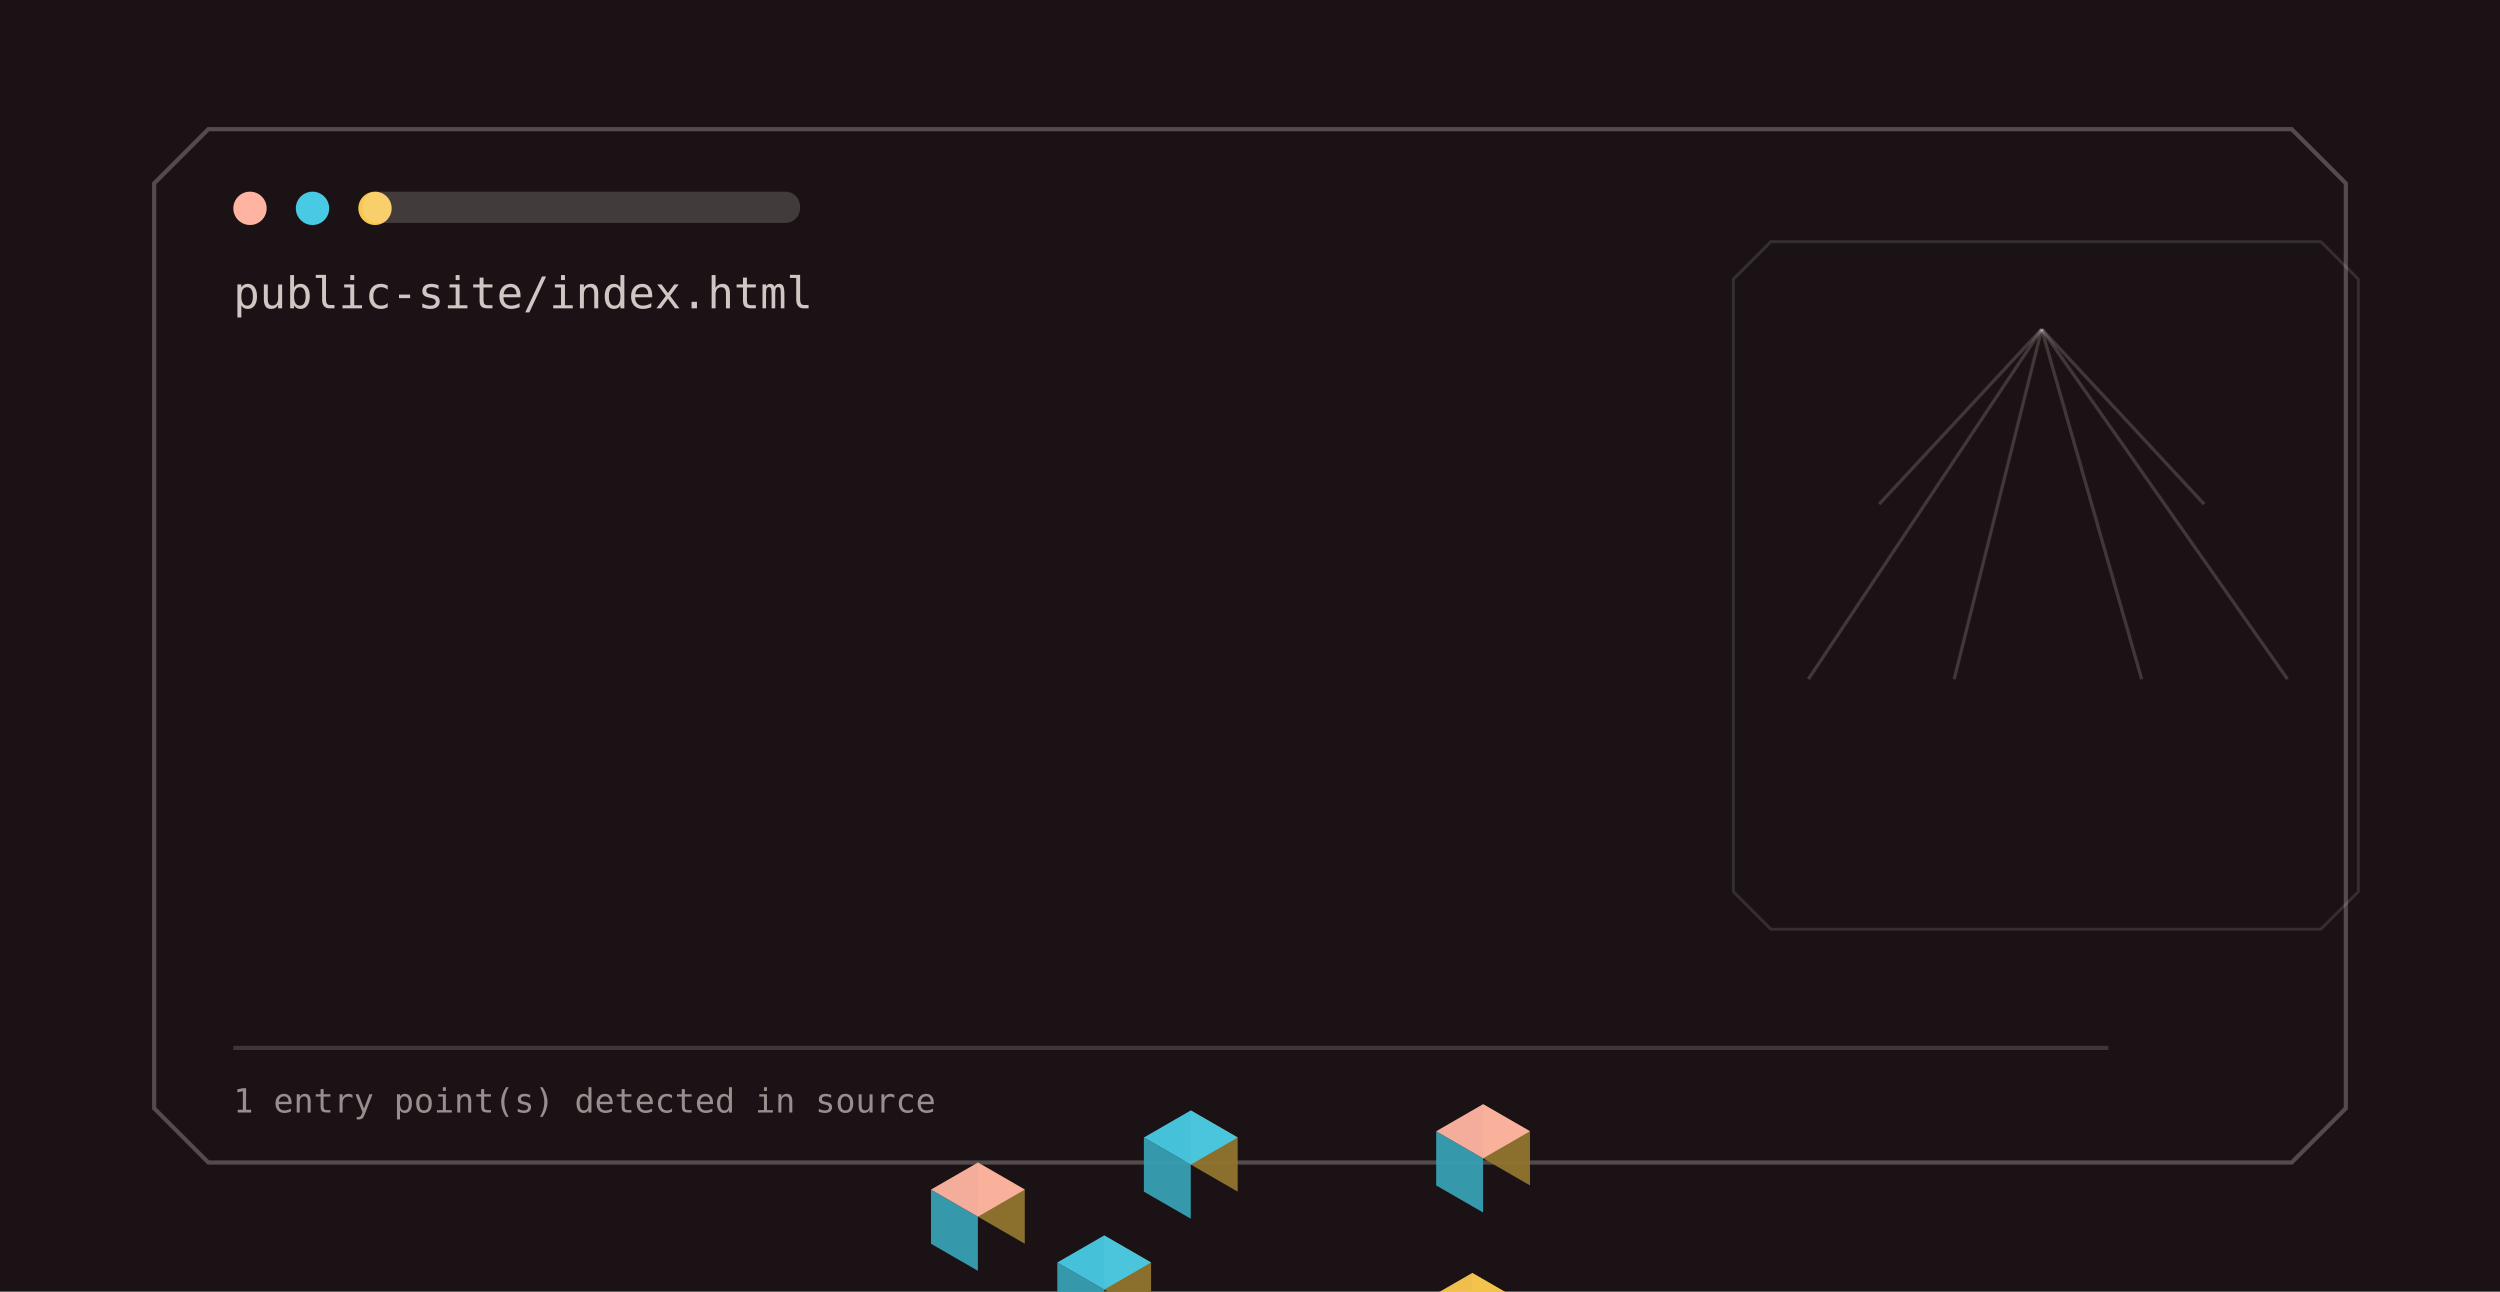
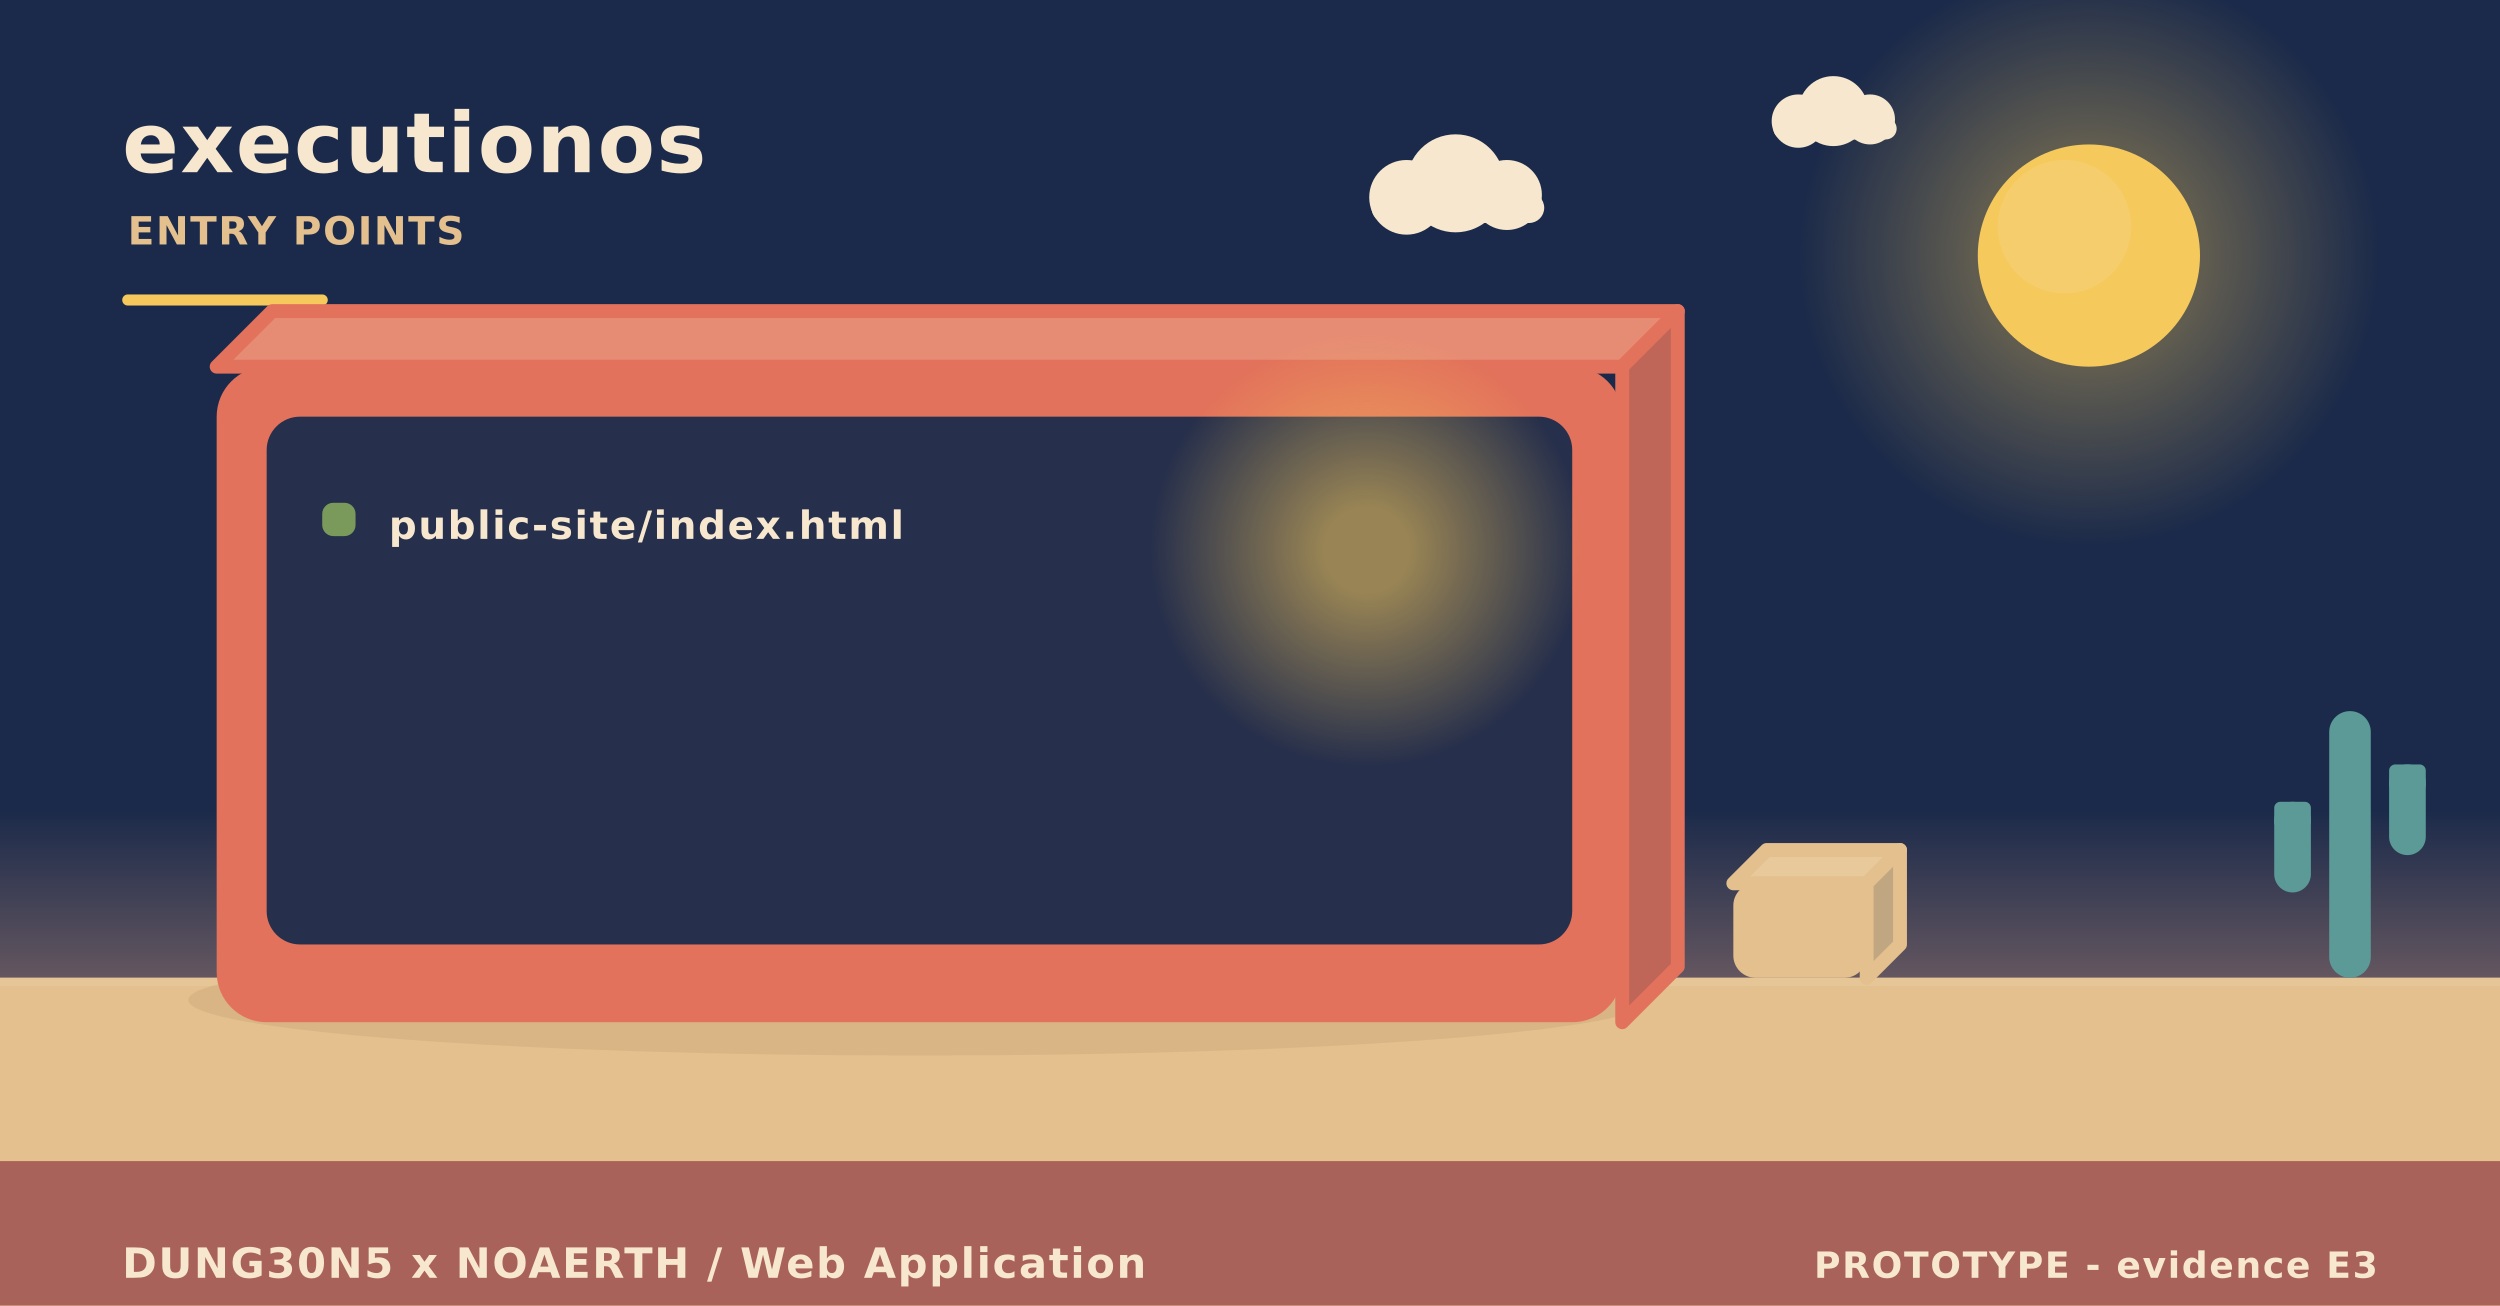
- <svg xmlns="http://www.w3.org/2000/svg" viewBox="0 0 1200 620" width="1200" height="620" role="img" aria-label="executionos command surface">
-   <rect width="1200" height="620" fill="#1a1214" />
-   <defs>
-     <linearGradient id="gt" x1="0" y1="0" x2="1" y2="1">
-       <stop offset="0%" stop-color="#ffb4a2" />
-       <stop offset="100%" stop-color="#48cae4" />
-     </linearGradient>
-   </defs>
-   <path d="M100.00,62.00 H1100.00 L1126.00,88.00 V532.00 L1100.00,558.00 H100.00 L74.00,532.00 V88.00 Z" fill="none" stroke="rgba(253,244,240,0.300)" stroke-width="2.00" opacity="0.85" />
-   <circle cx="120.00" cy="100.00" r="8.00" fill="#ffb4a2" opacity="1.00" />
-   <circle cx="150.00" cy="100.00" r="8.00" fill="#48cae4" opacity="1.00" />
-   <circle cx="180.00" cy="100.00" r="8.00" fill="#f9c74f" opacity="1.00" />
-   <rect x="174.00" y="92.00" width="210.00" height="15.00" rx="7.00" fill="rgba(253,244,240,0.180)" opacity="1.00" />
-   <text x="112" y="148" font-family="ui-monospace,SFMono-Regular,Menlo,monospace" font-size="21" fill="rgba(253,244,240,0.800)">public-site/index.html</text>
-   <path d="M850.00,116.00 H1114.00 L1132.00,134.00 V428.00 L1114.00,446.00 H850.00 L832.00,428.00 V134.00 Z" fill="none" stroke="rgba(253,244,240,0.180)" stroke-width="1.40" opacity="0.70" />
-   <line x1="980.00" y1="158.00" x2="902.00" y2="242.00" stroke="rgba(253,244,240,0.300)" stroke-width="1.60" opacity="0.55" />
-   <line x1="980.00" y1="158.00" x2="1058.00" y2="242.00" stroke="rgba(253,244,240,0.300)" stroke-width="1.60" opacity="0.55" />
-   <line x1="980.00" y1="158.00" x2="868.00" y2="326.00" stroke="rgba(253,244,240,0.300)" stroke-width="1.60" opacity="0.55" />
-   <line x1="980.00" y1="158.00" x2="938.00" y2="326.00" stroke="rgba(253,244,240,0.300)" stroke-width="1.60" opacity="0.55" />
-   <line x1="980.00" y1="158.00" x2="1028.00" y2="326.00" stroke="rgba(253,244,240,0.300)" stroke-width="1.60" opacity="0.55" />
-   <line x1="980.00" y1="158.00" x2="1098.00" y2="326.00" stroke="rgba(253,244,240,0.300)" stroke-width="1.60" opacity="0.55" />
-   <polygon points="711.87,556.00 734.39,569.00 734.39,543.00 711.87,530.00" fill="#90732e" opacity="0.95" />
-   <polygon points="689.36,569.00 711.87,582.00 711.87,556.00 689.36,543.00" fill="#389eb2" opacity="0.95" />
-   <polygon points="711.87,530.00 734.39,543.00 711.87,556.00 689.36,543.00" fill="#ffb4a2" opacity="0.95" />
-   <polygon points="571.58,559.00 594.09,572.00 594.09,546.00 571.58,533.00" fill="#90732e" opacity="0.95" />
-   <polygon points="549.06,572.00 571.58,585.00 571.58,559.00 549.06,546.00" fill="#389eb2" opacity="0.95" />
-   <polygon points="571.58,533.00 594.09,546.00 571.58,559.00 549.06,546.00" fill="#48cae4" opacity="0.95" />
-   <polygon points="706.68,637.00 729.19,650.00 729.19,624.00 706.68,611.00" fill="#90732e" opacity="0.95" />
-   <polygon points="684.16,650.00 706.68,663.00 706.68,637.00 684.16,624.00" fill="#389eb2" opacity="0.95" />
-   <polygon points="706.68,611.00 729.19,624.00 706.68,637.00 684.16,624.00" fill="#f9c74f" opacity="0.95" />
-   <polygon points="469.39,584.00 491.90,597.00 491.90,571.00 469.39,558.00" fill="#90732e" opacity="0.95" />
-   <polygon points="446.87,597.00 469.39,610.00 469.39,584.00 446.87,571.00" fill="#389eb2" opacity="0.95" />
-   <polygon points="469.39,558.00 491.90,571.00 469.39,584.00 446.87,571.00" fill="#ffb4a2" opacity="0.95" />
-   <polygon points="530.01,619.00 552.52,632.00 552.52,606.00 530.01,593.00" fill="#90732e" opacity="0.95" />
-   <polygon points="507.49,632.00 530.01,645.00 530.01,619.00 507.49,606.00" fill="#389eb2" opacity="0.95" />
-   <polygon points="530.01,593.00 552.52,606.00 530.01,619.00 507.49,606.00" fill="#48cae4" opacity="0.95" />
-   <polygon points="607.95,664.00 630.47,677.00 630.47,651.00 607.95,638.00" fill="#90732e" opacity="0.95" />
-   <polygon points="585.43,677.00 607.95,690.00 607.95,664.00 585.43,651.00" fill="#389eb2" opacity="0.95" />
-   <polygon points="607.95,638.00 630.47,651.00 607.95,664.00 585.43,651.00" fill="#f9c74f" opacity="0.95" />
-   <polygon points="668.57,699.00 691.09,712.00 691.09,686.00 668.57,673.00" fill="#90732e" opacity="0.95" />
-   <polygon points="646.05,712.00 668.57,725.00 668.57,699.00 646.05,686.00" fill="#389eb2" opacity="0.95" />
-   <polygon points="668.57,673.00 691.09,686.00 668.57,699.00 646.05,686.00" fill="#ffb4a2" opacity="0.95" />
-   <rect x="112.00" y="502.00" width="900.00" height="2.00" rx="0.00" fill="rgba(253,244,240,0.160)" opacity="1.00" />
-   <text x="112" y="534" font-family="ui-monospace,Menlo,monospace" font-size="16" fill="rgba(253,244,240,0.550)">1 entry point(s) detected in source</text>
+ <svg xmlns="http://www.w3.org/2000/svg" width="900" height="470" viewBox="0 0 900 470" role="img" aria-label="executionos - how it is operated">
+   <linearGradient id="skyt" x1="0" y1="0" x2="0" y2="1">
+     <stop offset="0" stop-color="#1b2a4a" />
+     <stop offset="0.62" stop-color="#1b2a4a" />
+     <stop offset="1" stop-color="#f3ad8a" />
+   </linearGradient>
+   <rect width="900" height="470" fill="url(#skyt)" />
+   <radialGradient id="sunt">
+     <stop offset="0.35" stop-color="#f5c95c" stop-opacity="0.34" />
+     <stop offset="1" stop-color="#f5c95c" stop-opacity="0" />
+   </radialGradient>
+   <circle cx="752" cy="92" r="104" fill="url(#sunt)" />
+   <circle cx="752" cy="92" r="40" fill="#f5c95c" />
+   <circle cx="743.2" cy="81.6" r="24" fill="#f5d27e" opacity="0.5" />
+   <g>
+     <circle cx="524" cy="66" r="17.64" fill="#f6e7ce" />
+     <circle cx="506.36" cy="71.04" r="13.44" fill="#f6e7ce" />
+     <circle cx="542.48" cy="70.2" r="12.6" fill="#f6e7ce" />
+     <rect x="493.76" y="69.36" width="62.16" height="10.92" rx="5.46" fill="#f6e7ce" />
+   </g>
+   <g>
+     <circle cx="660" cy="40" r="12.6" fill="#f6e7ce" />
+     <circle cx="647.4" cy="43.6" r="9.6" fill="#f6e7ce" />
+     <circle cx="673.2" cy="43" r="9" fill="#f6e7ce" />
+     <rect x="638.4" y="42.4" width="44.4" height="7.8" rx="3.9" fill="#f6e7ce" />
+   </g>
+   <rect x="0" y="352" width="900" height="118" fill="#e3c08d" />
+   <rect x="0" y="352" width="900" height="3" fill="#e6c596" />
+   <text x="44" y="62" font-family="Verdana,DejaVu Sans,sans-serif" font-size="30" font-weight="700" letter-spacing="0.6" fill="#f6e7ce" text-anchor="start">executionos</text>
+   <text x="46" y="88" font-family="Verdana,DejaVu Sans,sans-serif" font-size="14" font-weight="700" letter-spacing="0.6" fill="#e3c08d" text-anchor="start">ENTRY POINTS</text>
+   <rect x="44" y="106" width="74" height="4" rx="2" fill="#f5c95c" />
+   <ellipse cx="331" cy="360" rx="263.2" ry="20" fill="rgba(138,90,68,0.11)" />
+   <path d="M78,132 L584,132 L604,112 L98,112 Z" fill="#e68c74" stroke="#e2725b" stroke-width="5" stroke-linejoin="round" />
+   <path d="M584,132 L604,112 L604,348 L584,368 Z" fill="#c06658" stroke="#e2725b" stroke-width="5" stroke-linejoin="round" />
+   <rect x="78" y="132" width="506" height="236" rx="18" fill="#e2725b" />
+   <rect x="96" y="150" width="470" height="190" rx="12" fill="#1b2a4a" opacity="0.94" />
+   <radialGradient id="lamp80063">
+     <stop offset="0.2" stop-color="#f5c95c" stop-opacity="0.55" />
+     <stop offset="1" stop-color="#f5c95c" stop-opacity="0" />
+   </radialGradient>
+   <circle cx="492" cy="198" r="78" fill="url(#lamp80063)" />
+   <rect x="116" y="181" width="12" height="12" rx="4" fill="#7a9a5c" />
+   <text x="140" y="194" font-family="Verdana,DejaVu Sans,sans-serif" font-size="14" font-weight="700" letter-spacing="0.6" fill="#f6e7ce" text-anchor="start">public-site/index.html</text>
+   <path d="M624,318 L672,318 L684,306 L636,306 Z" fill="#e7c99b" stroke="#e3c08d" stroke-width="5" stroke-linejoin="round" />
+   <path d="M672,318 L684,306 L684,340 L672,352 Z" fill="#c1a682" stroke="#e3c08d" stroke-width="5" stroke-linejoin="round" />
+   <rect x="624" y="318" width="48" height="34" rx="8" fill="#e3c08d" />
+   <rect x="838.52" y="256" width="14.96" height="96" rx="7.48" fill="#5b9a97" />
+   <rect x="818.72" y="288.64" width="13.2" height="32.64" rx="6.6" fill="#5b9a97" />
+   <rect x="818.72" y="288.64" width="13.2" height="9.6" rx="2.2" fill="#5b9a97" />
+   <rect x="860.08" y="275.2" width="13.2" height="32.64" rx="6.6" fill="#5b9a97" />
+   <rect x="860.08" y="275.2" width="13.2" height="9.6" rx="2.2" fill="#5b9a97" />
+   <rect x="0" y="418" width="900" height="52" rx="0" fill="#a65c56" opacity="0.94" />
+   <text x="44" y="460" font-family="Verdana,DejaVu Sans,sans-serif" font-size="15" font-weight="700" letter-spacing="0.6" fill="#f6e7ce" text-anchor="start">DUNG30N5 x NOAERTH  /  Web Application</text>
+   <text x="856" y="460" font-family="Verdana,DejaVu Sans,sans-serif" font-size="13" font-weight="700" letter-spacing="0.6" fill="#f6e7ce" text-anchor="end">PROTOTYPE  -  evidence E3</text>
</svg>
